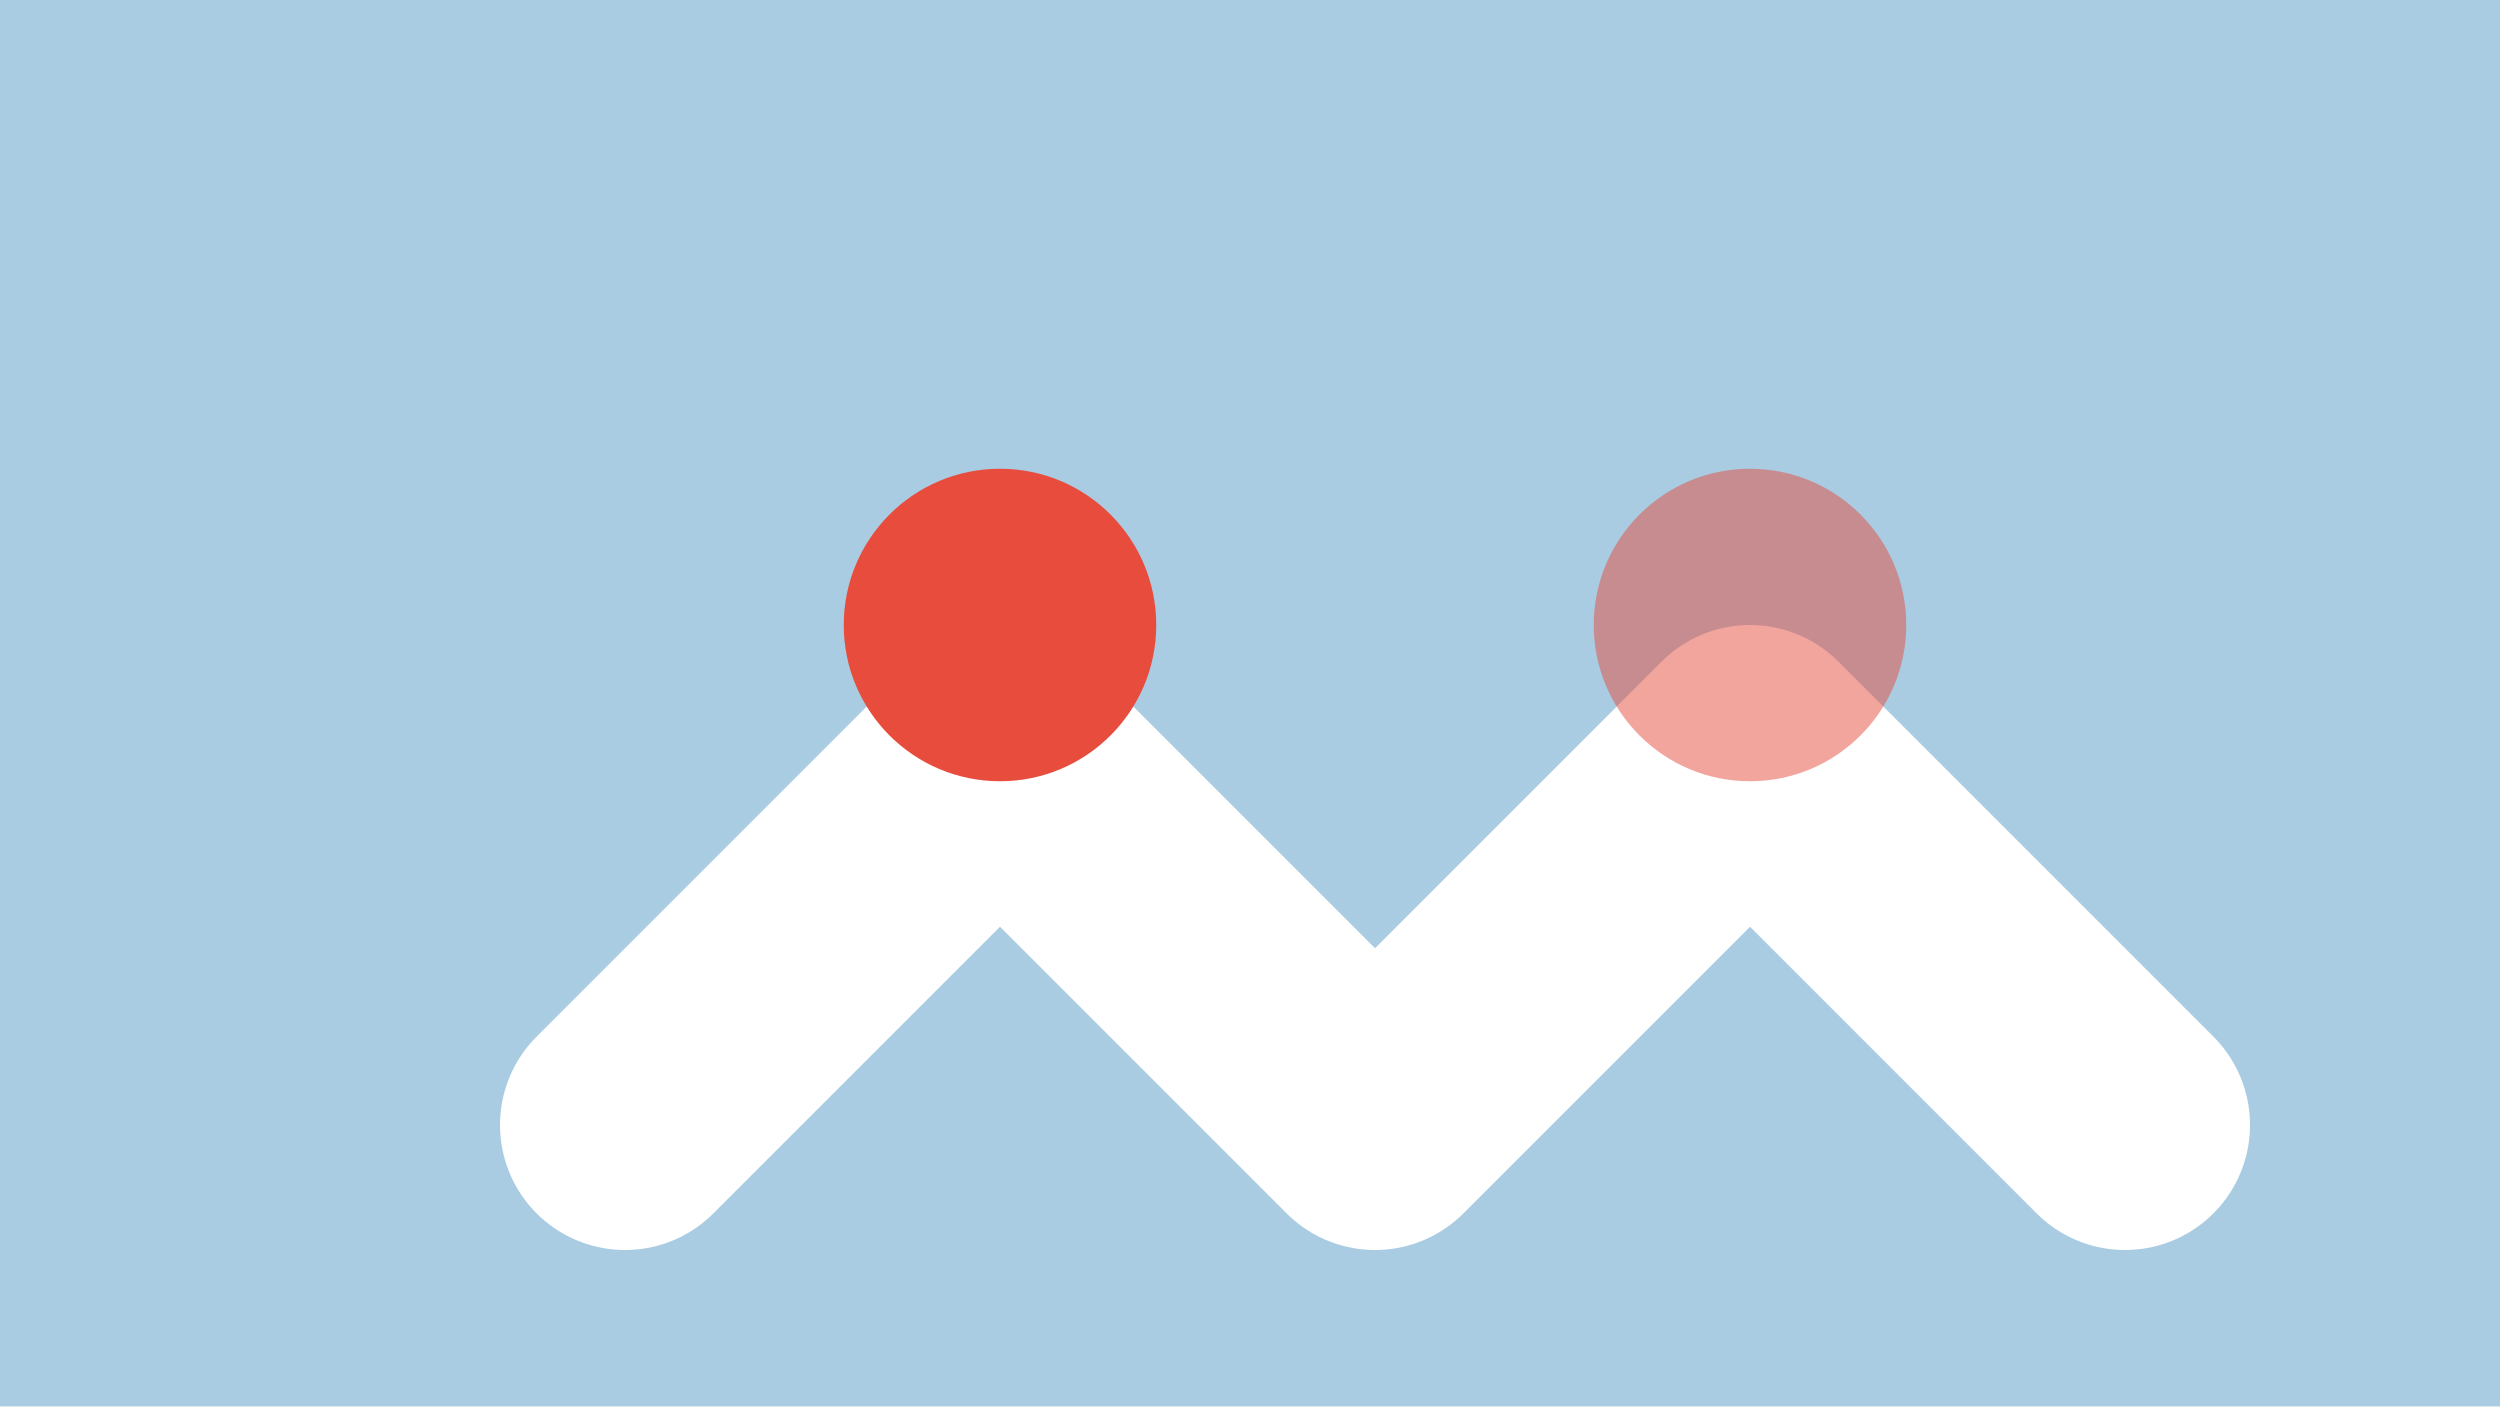
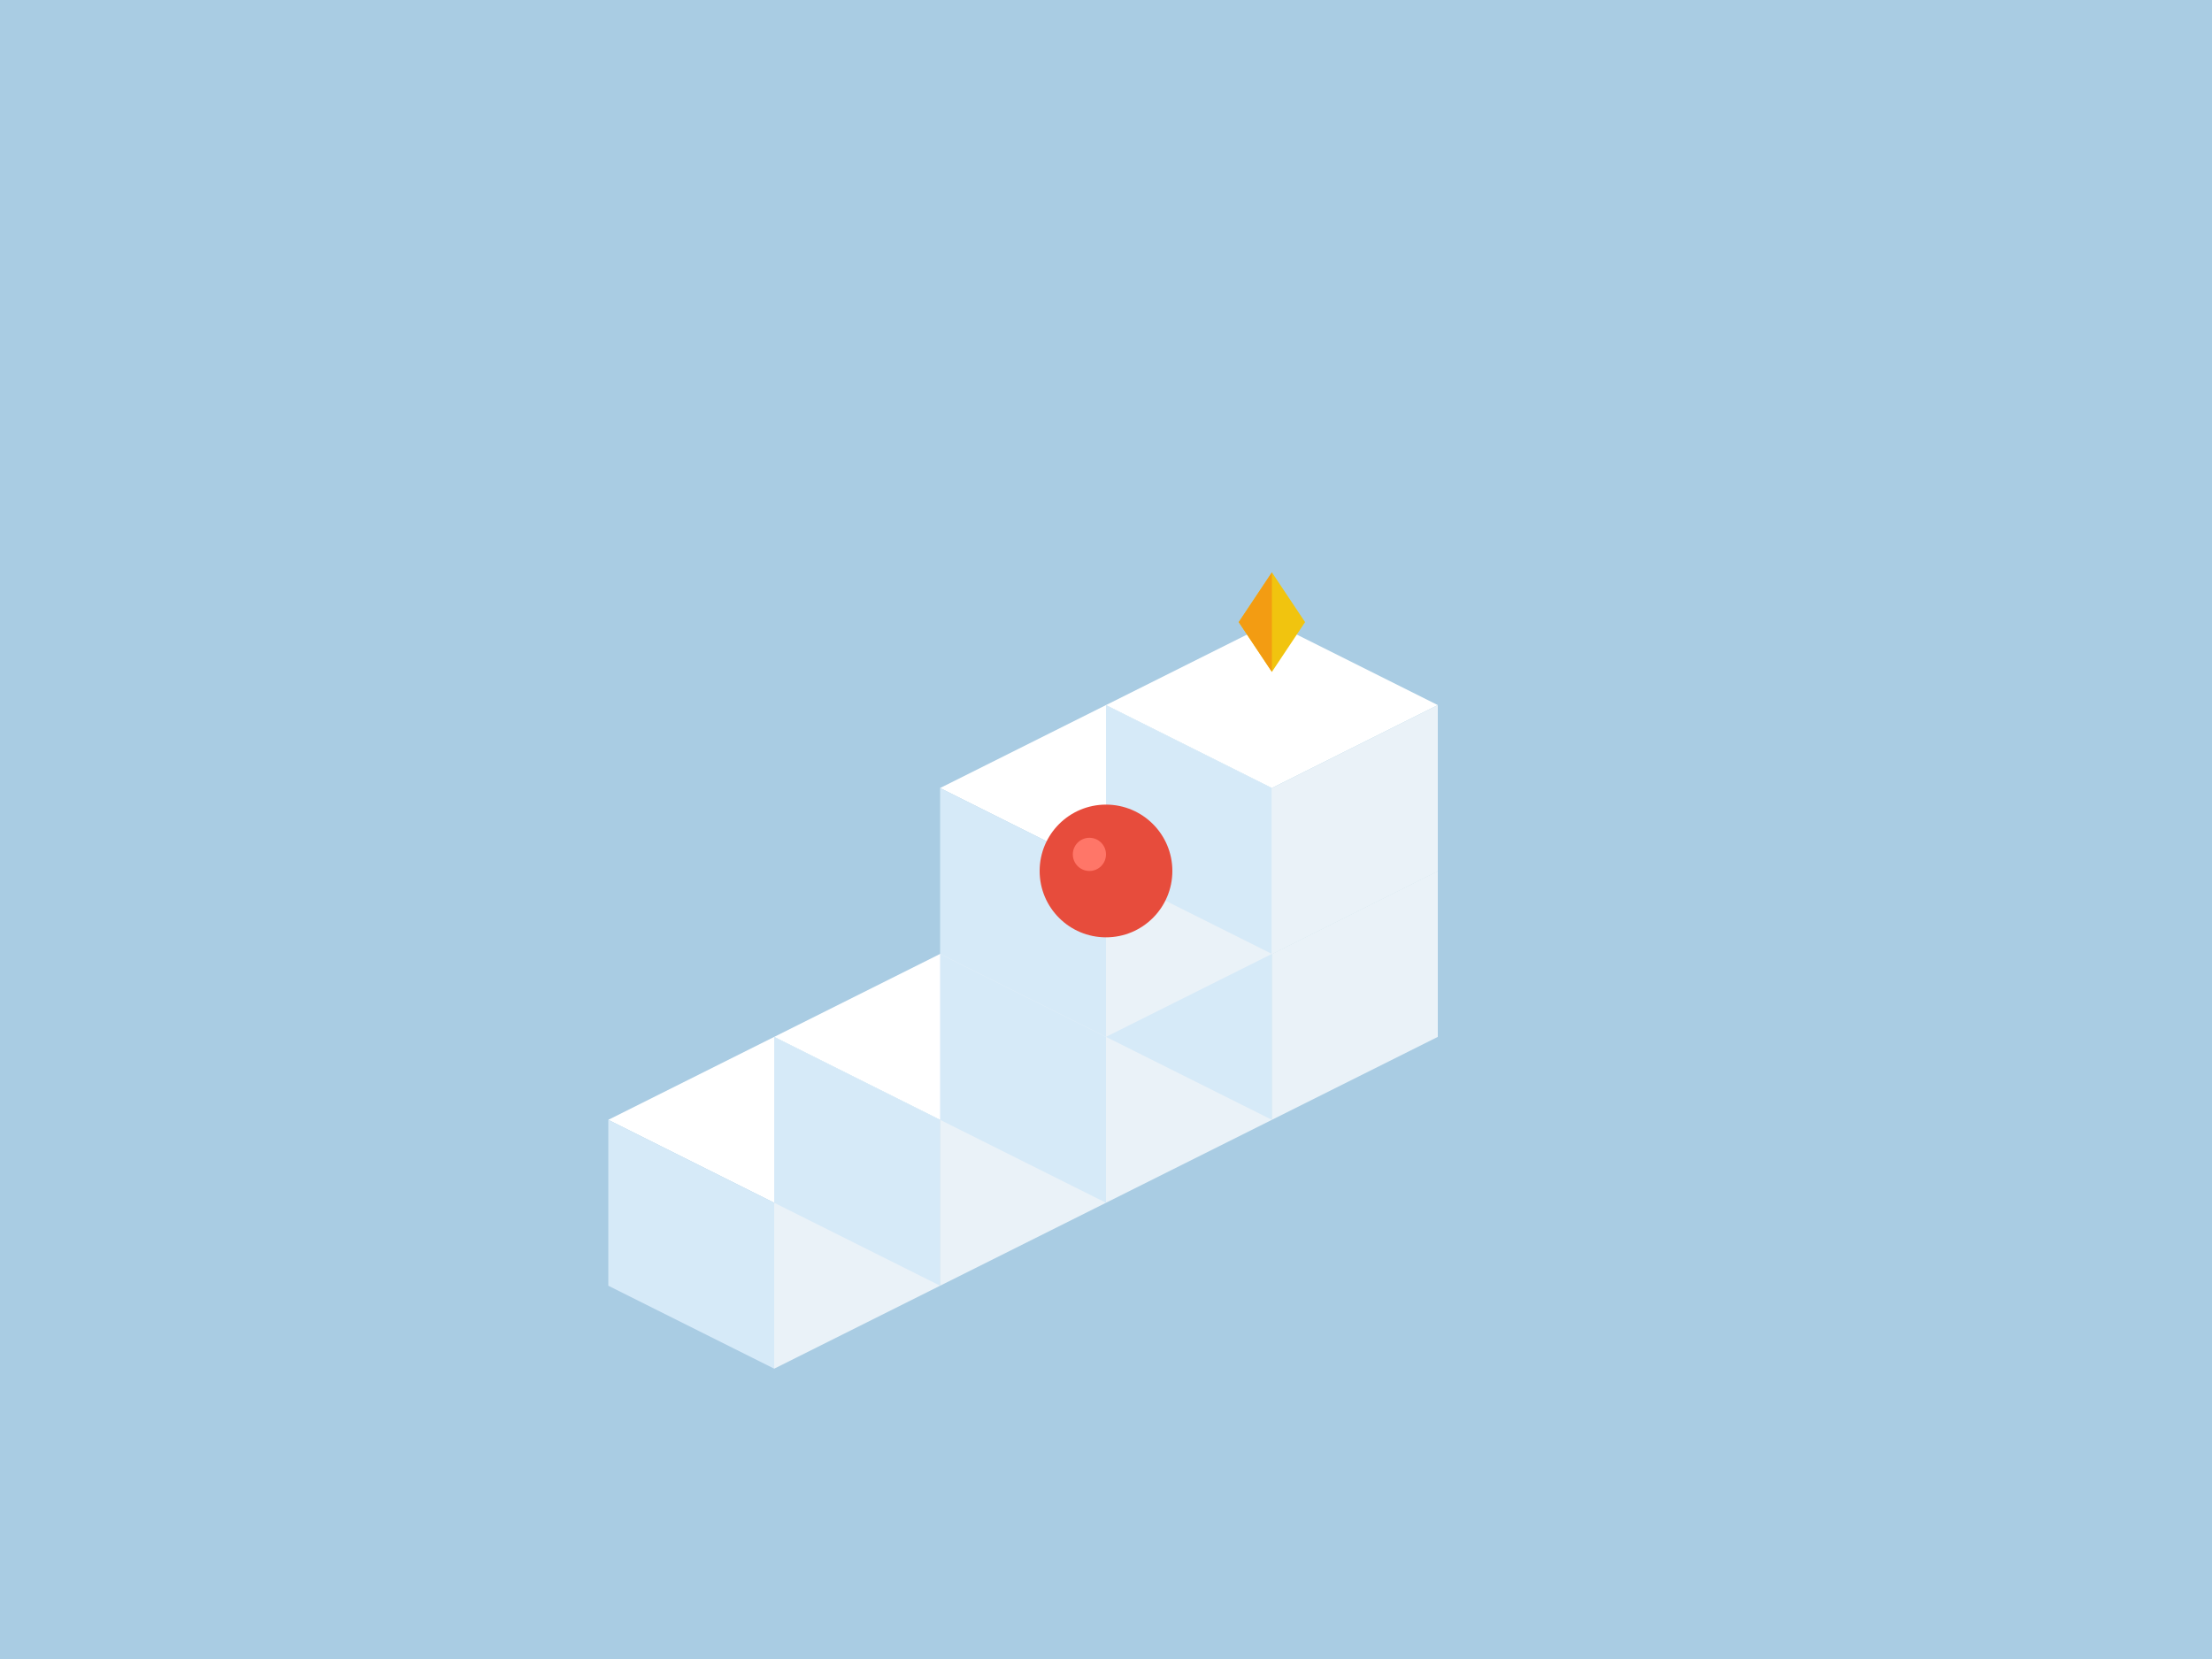
- <svg xmlns="http://www.w3.org/2000/svg" width="400" height="225" viewBox="0 0 400 225" fill="none">
-   <rect width="400" height="225" fill="#A9CCE3" />
-   <path d="M100 180L160 120L220 180L280 120L340 180" stroke="white" stroke-width="40" stroke-linecap="round" stroke-linejoin="round" />
-   <circle cx="160" cy="100" r="25" fill="#E74C3C" />
-   <circle cx="280" cy="100" r="25" fill="#E74C3C" fill-opacity="0.5" />
+ <svg xmlns="http://www.w3.org/2000/svg" viewBox="0 0 400 300" width="100%" height="100%">
+   <rect width="400" height="300" fill="#a9cce3" />
+   <g transform="translate(200, 180) scale(1.5)">
+     <g transform="translate(-40, 20)">
+       <polygon points="0,-15 20,-5 0,5 -20,-5" fill="#ffffff" />
+       <polygon points="-20,-5 0,5 0,25 -20,15" fill="#d6eaf8" />
+       <polygon points="0,5 20,-5 20,15 0,25" fill="#eaf2f8" />
+     </g>
+     <g transform="translate(-20, 10)">
+       <polygon points="0,-15 20,-5 0,5 -20,-5" fill="#ffffff" />
+       <polygon points="-20,-5 0,5 0,25 -20,15" fill="#d6eaf8" />
+       <polygon points="0,5 20,-5 20,15 0,25" fill="#eaf2f8" />
+     </g>
+     <g transform="translate(0, 0)">
+       <polygon points="0,-15 20,-5 0,5 -20,-5" fill="#ffffff" />
+       <polygon points="-20,-5 0,5 0,25 -20,15" fill="#d6eaf8" />
+       <polygon points="0,5 20,-5 20,15 0,25" fill="#eaf2f8" />
+     </g>
+     <g transform="translate(20, -10)">
+       <polygon points="0,-15 20,-5 0,5 -20,-5" fill="#ffffff" />
+       <polygon points="-20,-5 0,5 0,25 -20,15" fill="#d6eaf8" />
+       <polygon points="0,5 20,-5 20,15 0,25" fill="#eaf2f8" />
+     </g>
+     <g transform="translate(0, -20)">
+       <polygon points="0,-15 20,-5 0,5 -20,-5" fill="#ffffff" />
+       <polygon points="-20,-5 0,5 0,25 -20,15" fill="#d6eaf8" />
+       <polygon points="0,5 20,-5 20,15 0,25" fill="#eaf2f8" />
+     </g>
+     <g transform="translate(20, -30)">
+       <polygon points="0,-15 20,-5 0,5 -20,-5" fill="#ffffff" />
+       <polygon points="-20,-5 0,5 0,25 -20,15" fill="#d6eaf8" />
+       <polygon points="0,5 20,-5 20,15 0,25" fill="#eaf2f8" />
+     </g>
+     <g>
+       <animateTransform attributeName="transform" type="translate" values="-40,10; 0,-10; 20,-20; 0,-30;" dur="2s" repeatCount="indefinite" />
+       <circle cx="0" cy="-15" r="8" fill="#e74c3c" />
+       <circle cx="-2" cy="-17" r="2" fill="#ff7668" />
+     </g>
+     <g transform="translate(20, -45)">
+       <animateTransform attributeName="transform" type="translate" values="20,-45; 20,-48; 20,-45" dur="1s" repeatCount="indefinite" />
+       <polygon points="0,-6 4,0 0,6 -4,0" fill="#f1c40f" />
+       <polygon points="-4,0 0,-6 0,6" fill="#f39c12" />
+     </g>
+   </g>
</svg>
